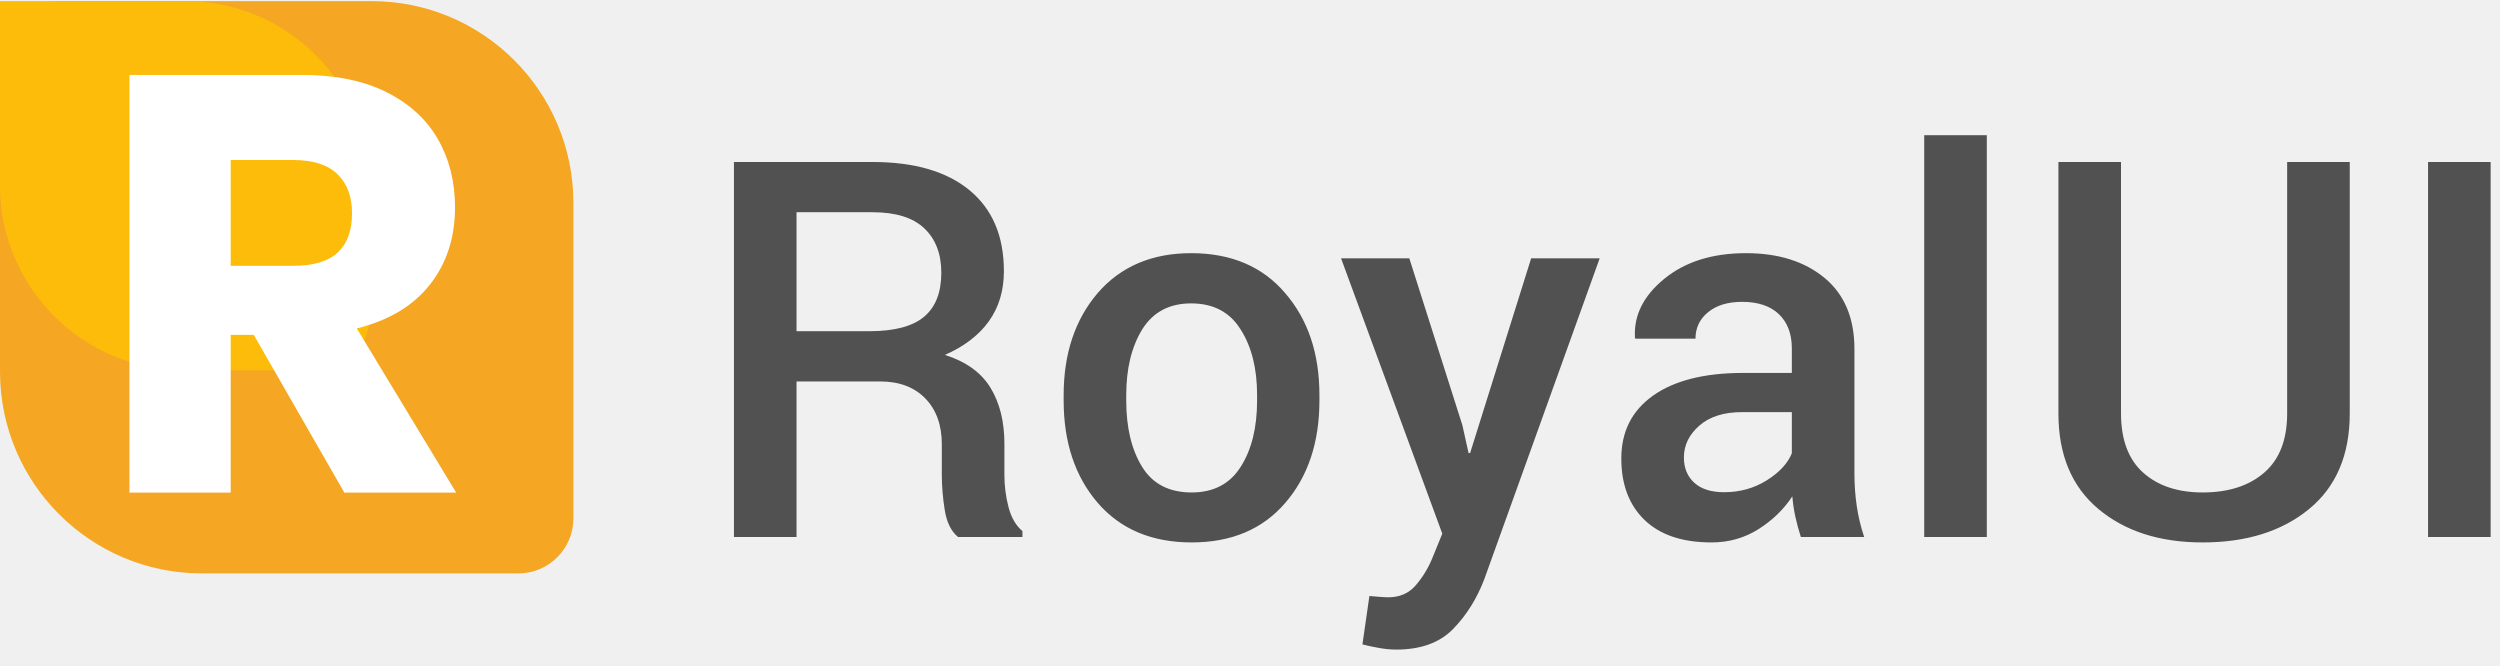
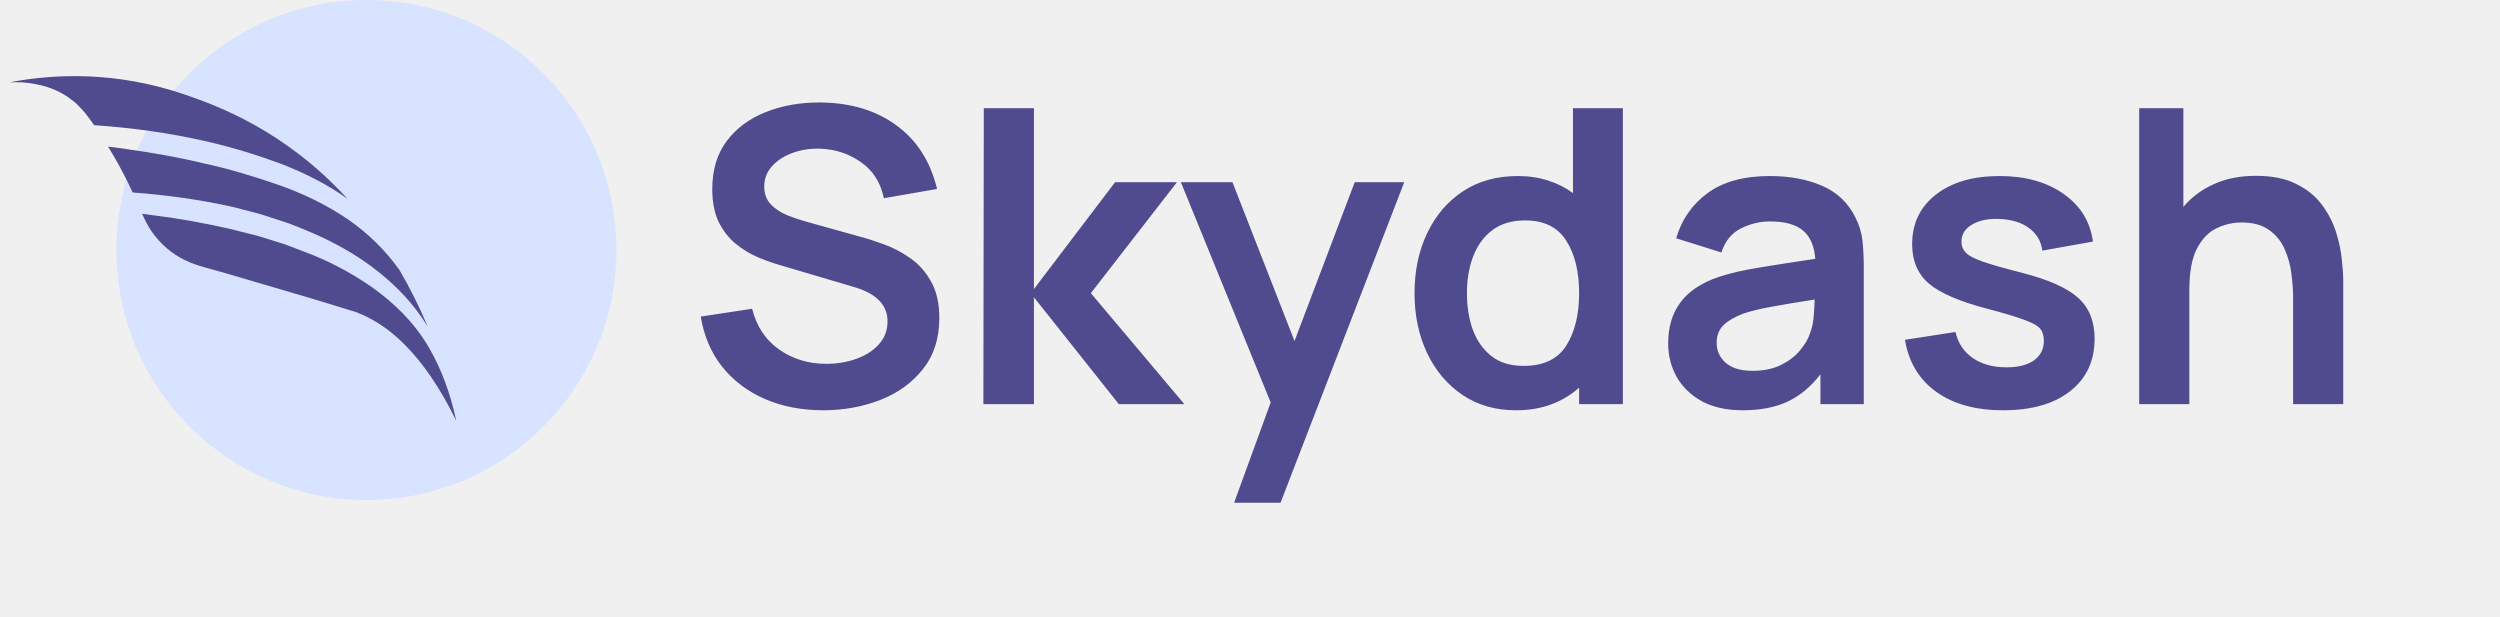
- <svg xmlns="http://www.w3.org/2000/svg" width="109px" height="29px" viewBox="0 0 109 29" version="1.1">
-   <g id="Page-1" stroke="none" stroke-width="1" fill="none" fill-rule="evenodd">
-     <g id="royal">
-       <path d="M34.729,16.631 L34.729,23.414 L32,23.414 L32,7.063 L38.042,7.063 C39.869,7.063 41.28,7.475 42.276,8.298 C43.272,9.122 43.77,10.297 43.77,11.824 C43.77,12.67 43.551,13.399 43.113,14.009 C42.675,14.619 42.036,15.107 41.198,15.474 C42.119,15.766 42.781,16.244 43.186,16.906 C43.59,17.569 43.792,18.383 43.792,19.349 L43.792,20.708 C43.792,21.187 43.852,21.655 43.972,22.112 C44.091,22.568 44.294,22.916 44.578,23.156 L44.578,23.414 L41.771,23.414 C41.471,23.167 41.278,22.778 41.192,22.246 C41.106,21.715 41.063,21.194 41.063,20.685 L41.063,19.371 C41.063,18.533 40.823,17.866 40.344,17.372 C39.865,16.878 39.206,16.631 38.368,16.631 L34.729,16.631 Z M34.729,14.441 L37.896,14.441 C38.989,14.441 39.786,14.232 40.288,13.812 C40.79,13.393 41.041,12.753 41.041,11.892 C41.041,11.068 40.793,10.423 40.299,9.955 C39.805,9.487 39.053,9.253 38.042,9.253 L34.729,9.253 L34.729,14.441 Z M46.375,17.226 C46.375,15.422 46.869,13.94 47.857,12.779 C48.861,11.619 50.22,11.038 51.934,11.038 C53.679,11.038 55.045,11.619 56.033,12.779 C57.029,13.932 57.527,15.414 57.527,17.226 L57.527,17.462 C57.527,19.289 57.029,20.779 56.033,21.932 C55.045,23.077 53.686,23.65 51.957,23.65 C50.22,23.65 48.853,23.074 47.857,21.921 C46.869,20.768 46.375,19.281 46.375,17.462 L46.375,17.226 Z M49.104,17.462 C49.104,18.645 49.336,19.611 49.8,20.36 C50.257,21.101 50.976,21.471 51.957,21.471 C52.907,21.471 53.619,21.101 54.09,20.36 C54.57,19.611 54.809,18.645 54.809,17.462 L54.809,17.226 C54.809,16.066 54.57,15.111 54.09,14.363 C53.619,13.606 52.9,13.228 51.934,13.228 C50.983,13.228 50.272,13.606 49.8,14.363 C49.336,15.119 49.104,16.073 49.104,17.226 L49.104,17.462 Z M63.76,18.54 L64.029,19.753 L64.097,19.753 L66.758,11.263 L69.746,11.263 L64.714,25.256 C64.392,26.102 63.939,26.825 63.355,27.424 C62.771,28.023 61.944,28.322 60.874,28.322 C60.649,28.322 60.407,28.3 60.149,28.255 C59.891,28.21 59.642,28.157 59.402,28.097 L59.706,25.986 C59.803,25.994 59.941,26.005 60.121,26.02 C60.301,26.035 60.436,26.042 60.525,26.042 C61.02,26.042 61.414,25.874 61.71,25.537 C62.006,25.2 62.247,24.811 62.435,24.369 L62.884,23.268 L58.47,11.263 L61.446,11.263 L63.76,18.54 Z M78.517,23.414 C78.419,23.107 78.339,22.808 78.275,22.516 C78.212,22.224 78.168,21.932 78.146,21.64 C77.772,22.209 77.279,22.686 76.669,23.072 C76.059,23.457 75.376,23.65 74.62,23.65 C73.354,23.65 72.383,23.324 71.705,22.673 C71.028,22.022 70.689,21.127 70.689,19.989 C70.689,18.814 71.153,17.898 72.082,17.243 C73.01,16.588 74.316,16.26 76.001,16.26 L78.124,16.26 L78.124,15.194 C78.124,14.557 77.936,14.059 77.562,13.7 C77.188,13.341 76.652,13.161 75.956,13.161 C75.335,13.161 74.84,13.311 74.474,13.61 C74.107,13.91 73.923,14.295 73.923,14.767 L71.295,14.767 L71.284,14.699 C71.232,13.741 71.66,12.891 72.57,12.15 C73.48,11.409 74.665,11.038 76.125,11.038 C77.54,11.038 78.681,11.398 79.55,12.116 C80.418,12.835 80.853,13.868 80.853,15.216 L80.853,20.618 C80.853,21.12 80.886,21.601 80.954,22.061 C81.021,22.521 81.13,22.973 81.279,23.414 L78.517,23.414 Z M75.17,21.46 C75.859,21.46 76.478,21.288 77.029,20.944 C77.579,20.599 77.944,20.206 78.124,19.764 L78.124,17.968 L75.956,17.968 C75.162,17.968 74.541,18.164 74.092,18.557 C73.643,18.95 73.418,19.412 73.418,19.944 C73.418,20.408 73.57,20.777 73.873,21.05 C74.176,21.324 74.608,21.46 75.17,21.46 Z M86.625,23.414 L83.896,23.414 L83.896,5.895 L86.625,5.895 L86.625,23.414 Z M102.449,7.063 L102.449,18.024 C102.449,19.836 101.857,21.226 100.674,22.196 C99.491,23.165 97.945,23.65 96.036,23.65 C94.164,23.65 92.648,23.163 91.488,22.19 C90.327,21.217 89.747,19.828 89.747,18.024 L89.747,7.063 L92.476,7.063 L92.476,18.024 C92.476,19.169 92.798,20.03 93.442,20.607 C94.086,21.183 94.951,21.471 96.036,21.471 C97.159,21.471 98.054,21.183 98.72,20.607 C99.387,20.03 99.72,19.169 99.72,18.024 L99.72,7.063 L102.449,7.063 Z M108.592,23.414 L105.863,23.414 L105.863,7.063 L108.592,7.063 L108.592,23.414 Z" id="RoyalUI" fill="#515151" />
-       <g id="Group">
-         <path d="M2.4,0.049 L16.2,0.049 C21.06,0.049 25,3.989 25,8.849 L25,22.6 C25,23.925 23.925,25 22.6,25 L8.8,25 C3.94,25 5.9519131e-16,21.06 0,16.2 L0,2.449 C-1.62324903e-16,1.123 1.075,0.049 2.4,0.049 Z" id="Rectangle" fill="#F5A622" />
-         <path d="M0,0.049 L8.08,0.049 C12.525,0.049 16.129,3.652 16.129,8.098 L16.129,13.746 C16.129,15.072 15.055,16.146 13.729,16.146 L8.065,16.146 C3.611,16.146 2.32180341e-15,12.536 1.77635684e-15,8.082 L0,0.049 Z" id="Rectangle" fill="#FDBC0A" />
-         <path d="M15.013,21.478 L11.065,14.601 L10.058,14.601 L10.058,21.478 L5.645,21.478 L5.645,3.268 L13.181,3.268 C14.626,3.268 15.847,3.517 16.845,4.015 C17.843,4.513 18.591,5.196 19.09,6.063 C19.589,6.93 19.839,7.922 19.839,9.038 C19.839,10.36 19.473,11.484 18.742,12.412 C18.011,13.339 16.948,13.974 15.555,14.318 L19.89,21.478 L15.013,21.478 Z M10.058,11.588 L12.794,11.588 C13.671,11.588 14.316,11.394 14.729,11.008 C15.142,10.622 15.348,10.051 15.348,9.295 C15.348,8.574 15.138,8.007 14.716,7.595 C14.295,7.183 13.654,6.977 12.794,6.977 L10.058,6.977 L10.058,11.588 Z" id="R" fill="#FFFFFF" />
-       </g>
-     </g>
-   </g>
+ <svg xmlns="http://www.w3.org/2000/svg" width="365" height="90" viewBox="0 0 365 90" fill="none">
+   <path d="M120.19 59.9C123.15 59.9 125.92 59.4 128.5 58.4C131.08 57.4 133.16 55.9 134.74 53.9C136.34 51.9 137.14 49.41 137.14 46.43C137.14 44.29 136.74 42.52 135.94 41.12C135.16 39.7 134.15 38.56 132.91 37.7C131.69 36.84 130.42 36.17 129.1 35.69C127.8 35.21 126.62 34.83 125.56 34.55L117.82 32.39C116.86 32.13 115.9 31.81 114.94 31.43C113.98 31.03 113.18 30.5 112.54 29.84C111.9 29.16 111.58 28.29 111.58 27.23C111.58 26.11 111.95 25.13 112.69 24.29C113.45 23.45 114.44 22.8 115.66 22.34C116.9 21.88 118.24 21.67 119.68 21.71C121.9 21.77 123.9 22.42 125.68 23.66C127.46 24.9 128.58 26.66 129.04 28.94L136.81 27.59C135.85 23.59 133.88 20.5 130.9 18.32C127.92 16.12 124.21 15 119.77 14.96C116.85 14.94 114.19 15.41 111.79 16.37C109.41 17.31 107.51 18.72 106.09 20.6C104.69 22.48 103.99 24.81 103.99 27.59C103.99 29.49 104.3 31.09 104.92 32.39C105.56 33.67 106.37 34.72 107.35 35.54C108.35 36.36 109.4 37.01 110.5 37.49C111.62 37.97 112.66 38.35 113.62 38.63L124.78 41.93C127.98 42.89 129.58 44.55 129.58 46.91C129.58 48.23 129.15 49.36 128.29 50.3C127.45 51.22 126.35 51.92 124.99 52.4C123.63 52.88 122.18 53.12 120.64 53.12C118.04 53.12 115.74 52.42 113.74 51.02C111.76 49.62 110.45 47.64 109.81 45.08L102.31 46.22C102.77 49.04 103.81 51.48 105.43 53.54C107.07 55.58 109.15 57.15 111.67 58.25C114.21 59.35 117.05 59.9 120.19 59.9ZM143.574 59H150.954V43.4L163.344 59H172.914L159.264 42.8L171.834 26.6H162.804L150.954 42.2V15.8H143.634L143.574 59ZM180.179 73.4H186.959L205.019 26.6H197.789L188.999 49.79L179.939 26.6H172.409L185.519 58.76L180.179 73.4ZM221.311 59.9C223.231 59.9 224.961 59.61 226.501 59.03C228.041 58.45 229.391 57.64 230.551 56.6V59H236.941V15.8H229.651V28.19C228.571 27.39 227.361 26.78 226.021 26.36C224.681 25.92 223.201 25.7 221.581 25.7C218.521 25.7 215.861 26.44 213.601 27.92C211.361 29.4 209.621 31.43 208.381 34.01C207.141 36.59 206.521 39.52 206.521 42.8C206.521 46.04 207.131 48.95 208.351 51.53C209.571 54.11 211.291 56.15 213.511 57.65C215.731 59.15 218.331 59.9 221.311 59.9ZM222.421 53.42C220.541 53.42 218.991 52.95 217.771 52.01C216.551 51.05 215.641 49.77 215.041 48.17C214.461 46.57 214.171 44.78 214.171 42.8C214.171 40.84 214.471 39.06 215.071 37.46C215.691 35.84 216.621 34.56 217.861 33.62C219.121 32.66 220.721 32.18 222.661 32.18C225.421 32.18 227.421 33.16 228.661 35.12C229.921 37.08 230.551 39.64 230.551 42.8C230.551 45.94 229.921 48.5 228.661 50.48C227.421 52.44 225.341 53.42 222.421 53.42ZM254.412 59.9C256.992 59.9 259.182 59.48 260.982 58.64C262.802 57.78 264.402 56.45 265.782 54.65V59H272.112V39.11C272.112 37.71 272.052 36.42 271.932 35.24C271.812 34.04 271.462 32.87 270.882 31.73C269.822 29.59 268.192 28.05 265.992 27.11C263.812 26.17 261.282 25.7 258.402 25.7C254.602 25.7 251.572 26.53 249.312 28.19C247.052 29.85 245.522 32.05 244.722 34.79L251.322 36.86C251.862 35.2 252.812 34.03 254.172 33.35C255.532 32.67 256.942 32.33 258.402 32.33C260.602 32.33 262.222 32.78 263.262 33.68C264.302 34.56 264.892 35.93 265.032 37.79C262.192 38.21 259.552 38.62 257.112 39.02C254.692 39.4 252.632 39.87 250.932 40.43C248.372 41.31 246.502 42.56 245.322 44.18C244.142 45.78 243.552 47.76 243.552 50.12C243.552 51.9 243.962 53.53 244.782 55.01C245.622 56.49 246.852 57.68 248.472 58.58C250.092 59.46 252.072 59.9 254.412 59.9ZM255.852 54.14C254.152 54.14 252.852 53.75 251.952 52.97C251.072 52.19 250.632 51.21 250.632 50.03C250.632 48.97 250.972 48.11 251.652 47.45C252.352 46.79 253.322 46.23 254.562 45.77C255.702 45.39 257.072 45.06 258.672 44.78C260.272 44.48 262.362 44.13 264.942 43.73C264.922 44.49 264.872 45.34 264.792 46.28C264.712 47.2 264.522 48.03 264.222 48.77C263.982 49.51 263.512 50.3 262.812 51.14C262.132 51.98 261.212 52.69 260.052 53.27C258.892 53.85 257.492 54.14 255.852 54.14ZM292.433 59.9C296.613 59.9 299.883 58.97 302.243 57.11C304.623 55.25 305.813 52.69 305.813 49.43C305.813 46.91 305.013 44.93 303.413 43.49C301.833 42.05 299.103 40.83 295.223 39.83C292.703 39.19 290.803 38.65 289.523 38.21C288.263 37.77 287.423 37.33 287.003 36.89C286.583 36.45 286.373 35.92 286.373 35.3C286.373 34.22 286.893 33.38 287.933 32.78C288.973 32.16 290.343 31.89 292.043 31.97C293.803 32.07 295.213 32.52 296.273 33.32C297.353 34.12 297.993 35.21 298.193 36.59L305.573 35.27C305.173 32.35 303.743 30.03 301.283 28.31C298.823 26.57 295.703 25.7 291.923 25.7C288.063 25.7 284.973 26.6 282.653 28.4C280.333 30.2 279.173 32.62 279.173 35.66C279.173 38.08 279.983 39.99 281.603 41.39C283.243 42.79 286.093 44.02 290.153 45.08C292.593 45.72 294.393 46.26 295.553 46.7C296.733 47.12 297.503 47.55 297.863 47.99C298.223 48.43 298.403 49.02 298.403 49.76C298.403 50.96 297.923 51.91 296.963 52.61C296.003 53.29 294.663 53.63 292.943 53.63C290.963 53.63 289.313 53.17 287.993 52.25C286.693 51.33 285.863 50.07 285.503 48.47L278.123 49.61C278.663 52.87 280.183 55.4 282.683 57.2C285.183 59 288.433 59.9 292.433 59.9ZM312.324 59H319.644V42.35C319.644 39.73 320.014 37.71 320.754 36.29C321.514 34.85 322.474 33.86 323.634 33.32C324.814 32.76 326.014 32.48 327.234 32.48C328.954 32.48 330.324 32.86 331.344 33.62C332.364 34.36 333.114 35.31 333.594 36.47C334.094 37.61 334.414 38.8 334.554 40.04C334.714 41.28 334.794 42.4 334.794 43.4V59H342.114V40.91C342.114 40.15 342.044 39.14 341.904 37.88C341.784 36.62 341.504 35.29 341.064 33.89C340.624 32.49 339.944 31.17 339.024 29.93C338.104 28.67 336.854 27.65 335.274 26.87C333.714 26.07 331.744 25.67 329.364 25.67C327.024 25.67 324.964 26.08 323.184 26.9C321.424 27.7 319.954 28.8 318.774 30.2V15.8H312.324V59Z" fill="#504B8E" />
+   <circle cx="53.5" cy="36.5" r="36.5" fill="#D8E3FF" />
+   <path d="M3.437 12.043C5.632 12.232 7.878 12.779 9.927 14.173C10.411 14.576 10.953 14.886 11.396 15.378C11.841 15.859 12.33 16.332 12.706 16.862C13.061 17.329 13.405 17.793 13.739 18.277C19.212 18.651 24.674 19.388 30.083 20.632C33.851 21.479 37.574 22.635 41.259 24.001C44.498 25.298 47.719 26.857 50.724 29.02C41.603 19.039 31.788 15.466 27.132 13.856C16.999 10.349 7.944 10.771 1.394 12.014C2.068 11.989 2.754 12.005 3.437 12.043Z" fill="#504B8E" />
+   <path d="M29.634 23.831C25.952 22.93 22.223 22.306 18.488 21.769C17.584 21.635 16.679 21.5 15.779 21.401C16.863 23.154 17.881 25.009 18.811 26.919C19 27.305 19.186 27.704 19.374 28.101C24.255 28.462 29.132 29.135 33.975 30.208L36.744 30.925L38.126 31.295L39.495 31.739L42.232 32.637C43.142 32.985 44.041 33.35 44.945 33.728C48.532 35.235 52.068 37.127 55.31 39.737C57.967 41.85 60.479 44.453 62.436 47.665C61.301 44.963 59.941 42.187 58.316 39.415C56.192 36.434 53.663 34.027 50.928 32.116C47.68 29.882 44.179 28.224 40.584 26.97C36.989 25.729 33.335 24.613 29.634 23.831Z" fill="#504B8E" />
+   <path d="M54.327 41.942C51.136 39.724 47.738 37.96 44.217 36.672L41.59 35.671L38.917 34.835L37.576 34.422L36.222 34.084L33.522 33.406C29.894 32.589 26.243 31.91 22.57 31.456C21.965 31.363 21.359 31.278 20.75 31.207C21.178 32.184 21.604 33.027 22.136 33.79C23.44 35.651 25.102 37.066 26.972 37.963C27.904 38.426 28.871 38.745 29.892 39.035L33.048 39.92L45.655 43.629L51.934 45.553C54.124 46.363 56.181 47.66 58.023 49.314C61.585 52.516 64.358 56.817 66.612 61.425C65.782 57.542 64.462 53.888 62.634 50.767C60.463 47.017 57.486 44.205 54.327 41.942Z" fill="#504B8E" />
</svg>
